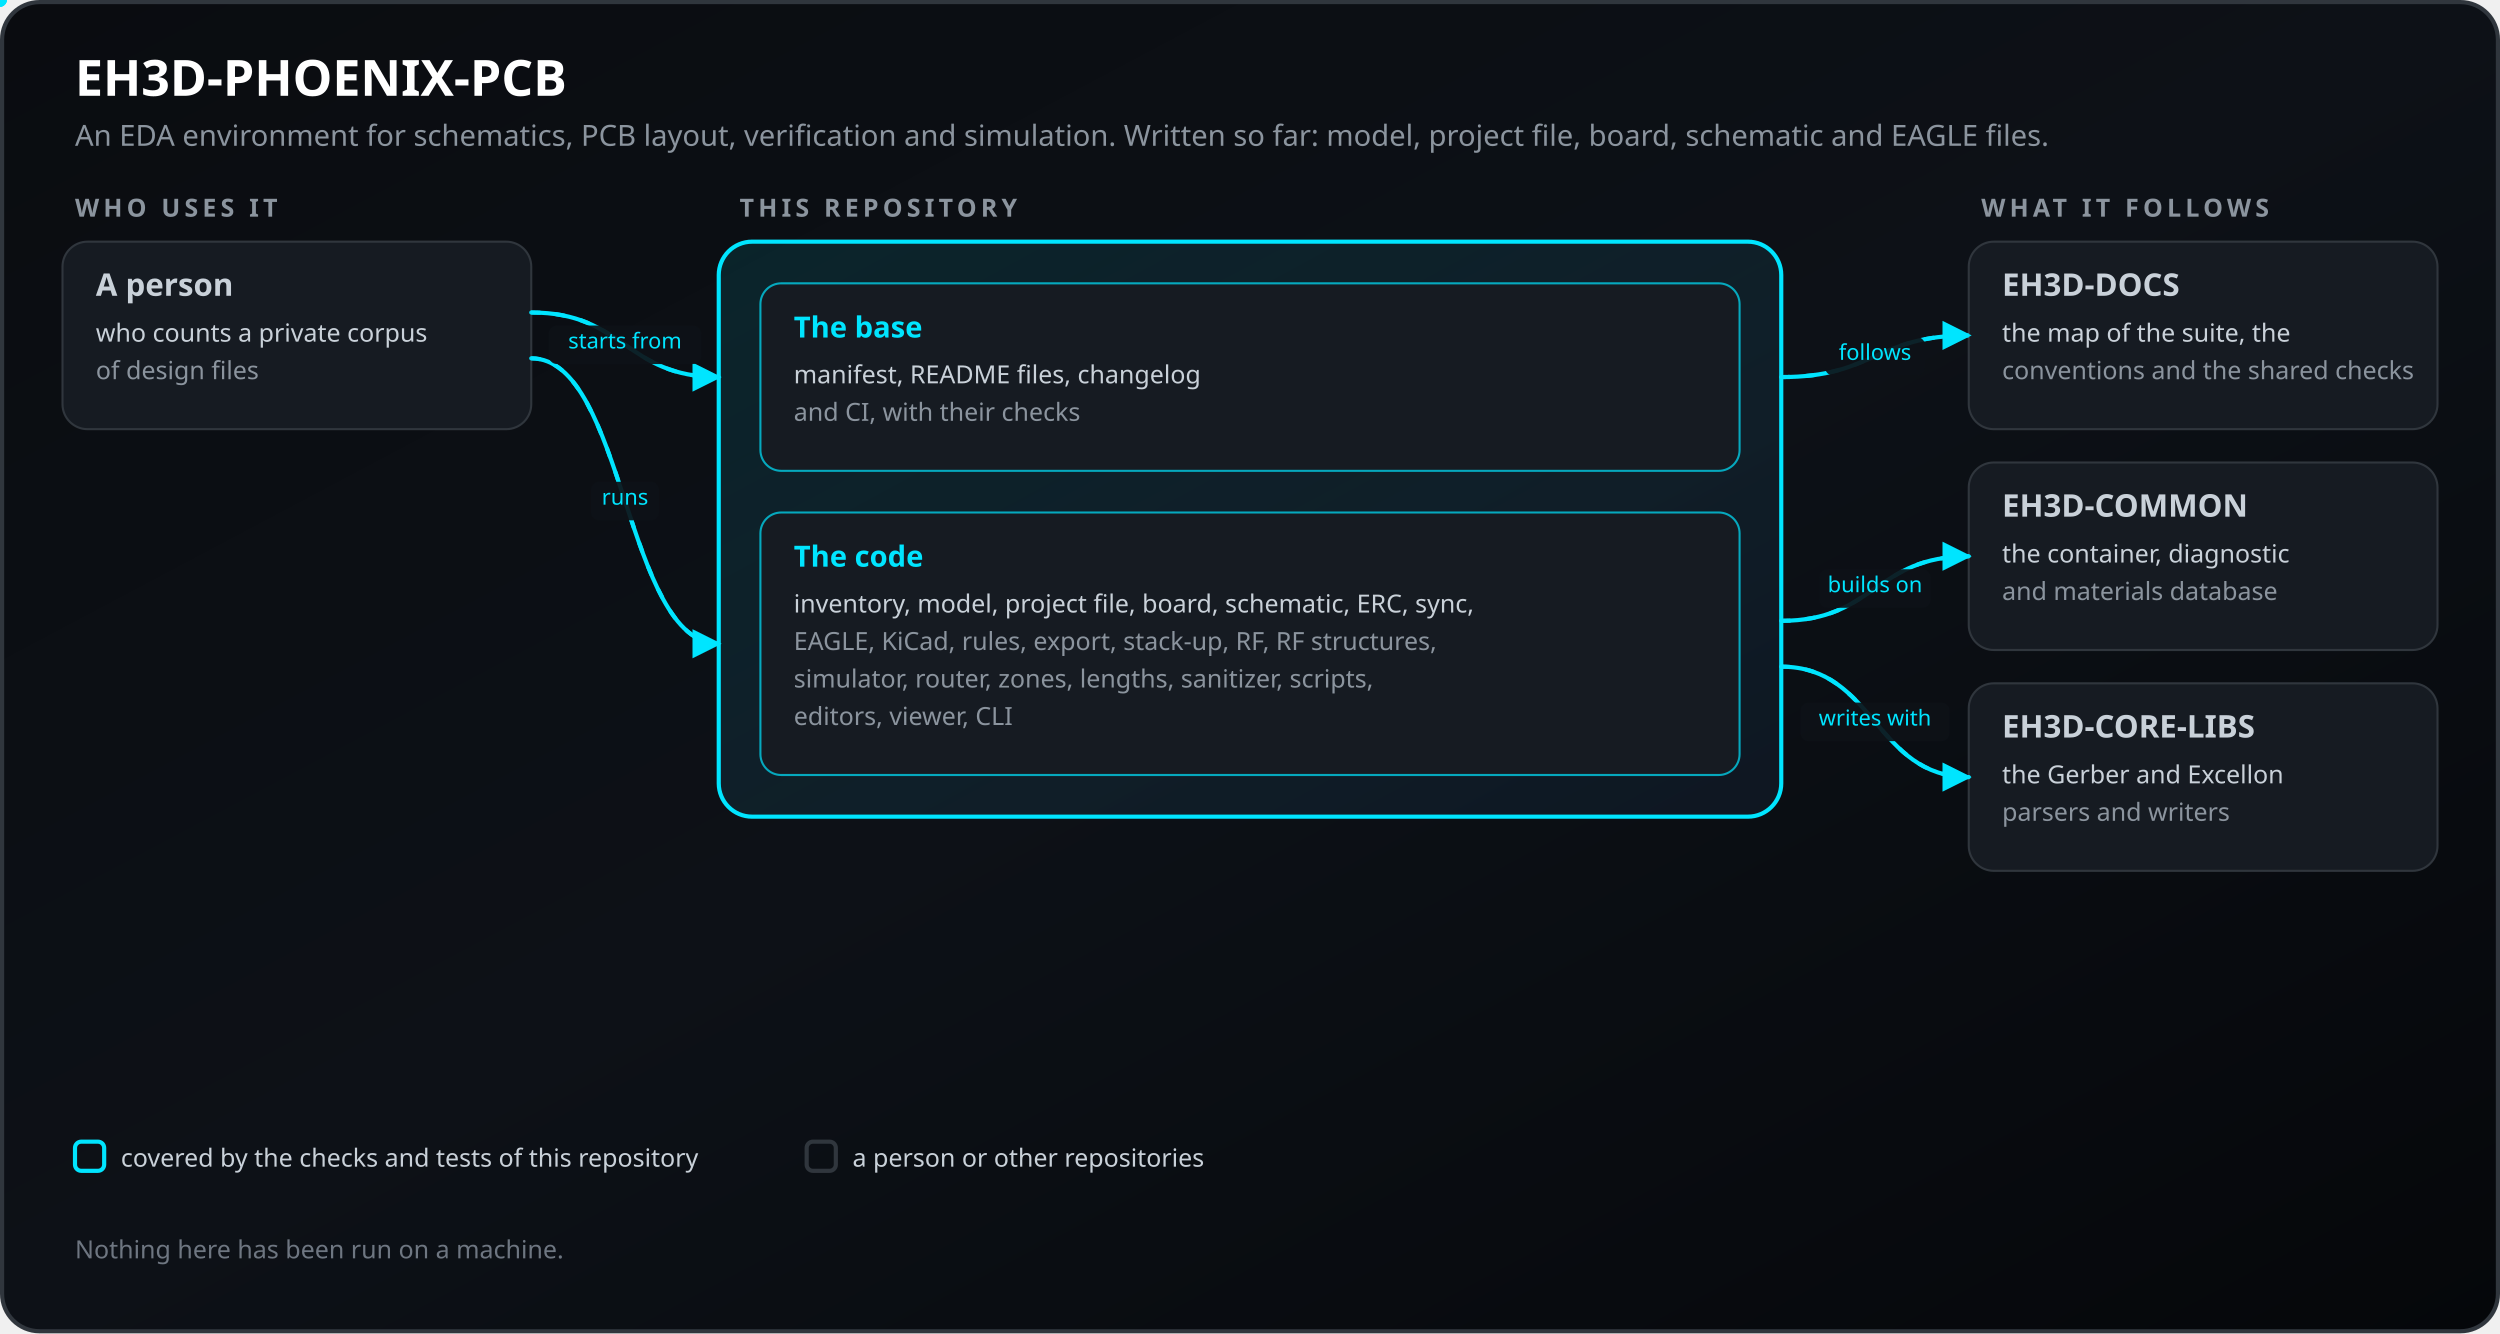
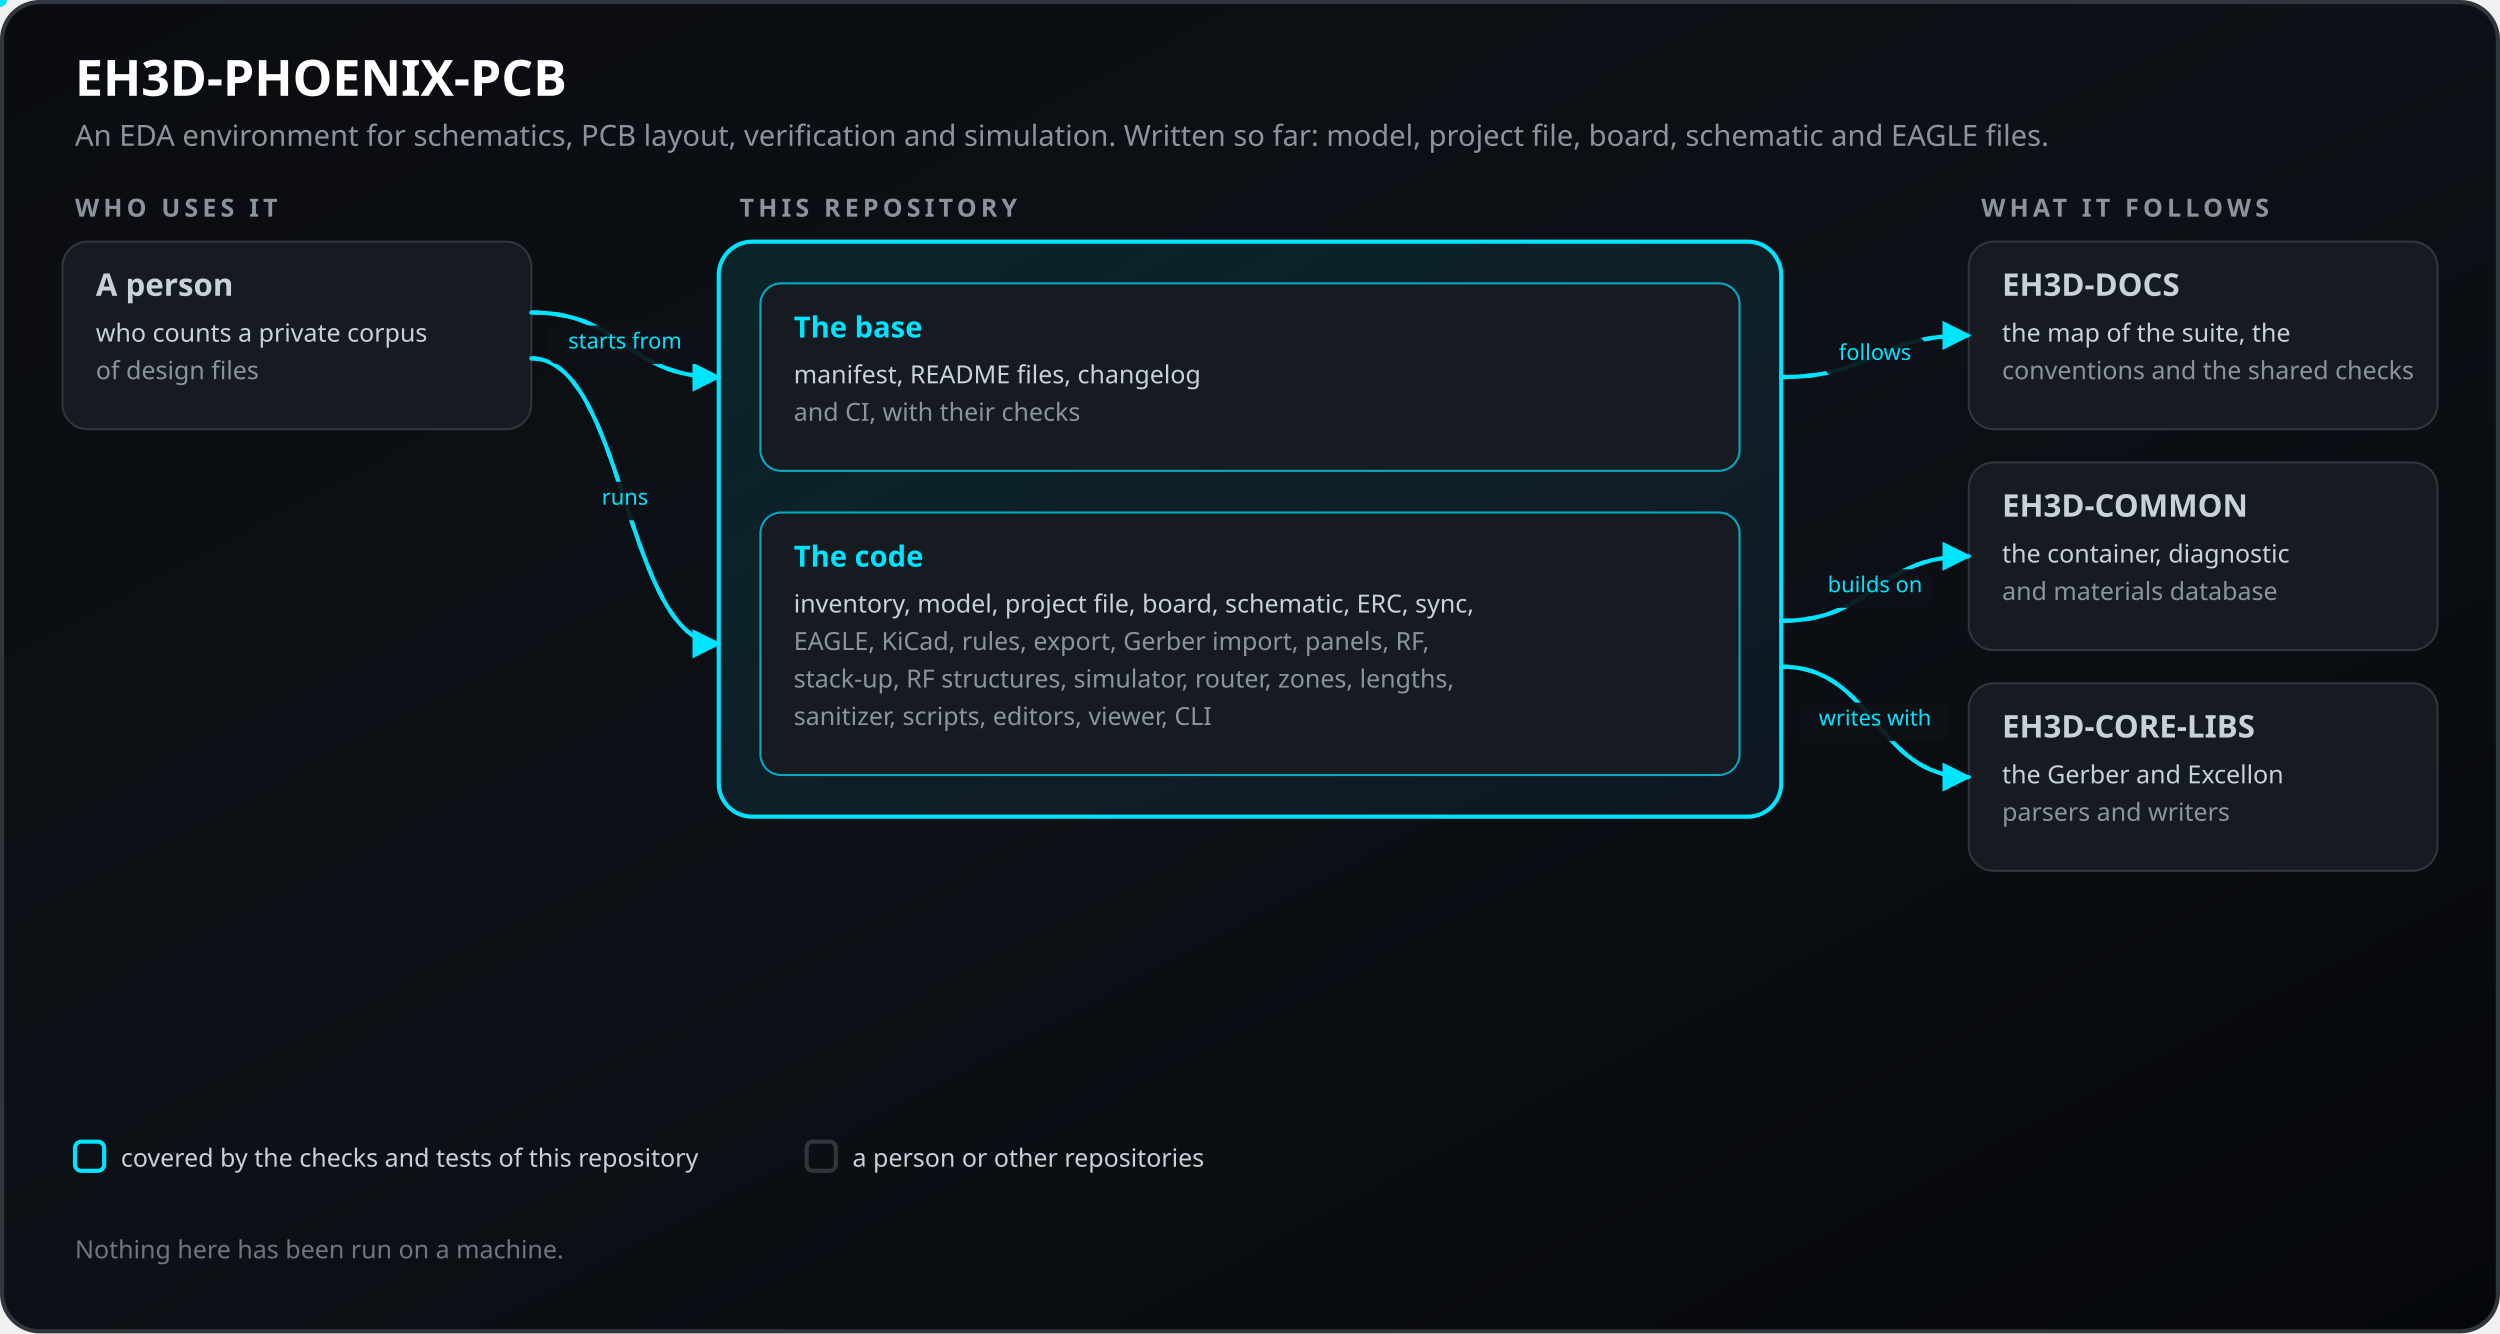
<svg xmlns="http://www.w3.org/2000/svg" viewBox="0 0 1200 640" width="1200" height="640" role="img" aria-labelledby="t d" font-family="'Segoe UI','Noto Sans','Noto Sans CJK SC','Microsoft YaHei','Yu Gothic','Helvetica Neue',Helvetica,Arial,sans-serif">
  <defs>
    <linearGradient id="bg" x1="0" y1="0" x2="1" y2="1">
      <stop offset="0" stop-color="#0A0C10" />
      <stop offset="0.5" stop-color="#0D1117" />
      <stop offset="1" stop-color="#05070A" />
    </linearGradient>
    <linearGradient id="card" x1="0" y1="0" x2="1" y2="1">
      <stop offset="0" stop-color="#121821" />
      <stop offset="1" stop-color="#0B0F15" />
    </linearGradient>
    <linearGradient id="line" x1="0" y1="0" x2="1" y2="0">
      <stop offset="0" stop-color="#00E5FF" />
      <stop offset="1" stop-color="#FF0055" />
    </linearGradient>
    <filter id="glow" x="-50%" y="-50%" width="200%" height="200%">
      <feGaussianBlur stdDeviation="3" result="b" />
      <feMerge>
        <feMergeNode in="b" />
        <feMergeNode in="SourceGraphic" />
      </feMerge>
    </filter>
    <linearGradient id="svc" x1="0" y1="0" x2="1" y2="1">
      <stop offset="0" stop-color="#00E5FF" stop-opacity="0.10" />
      <stop offset="1" stop-color="#4DA3FF" stop-opacity="0.06" />
    </linearGradient>
    <marker id="m00E5FF" viewBox="0 0 10 10" refX="9" refY="5" markerWidth="7" markerHeight="7" orient="auto-start-reverse">
      <path d="M0 0L10 5L0 10z" fill="#00E5FF" />
    </marker>
    <marker id="m30363D" viewBox="0 0 10 10" refX="9" refY="5" markerWidth="7" markerHeight="7" orient="auto-start-reverse">
      <path d="M0 0L10 5L0 10z" fill="#8B949E" />
    </marker>
  </defs>
  <rect x="1" y="1" width="1198" height="638" rx="18" fill="url(#bg)" stroke="#30363D" stroke-width="2" />
  <text x="36" y="46" font-family="'Segoe UI','Noto Sans','Noto Sans CJK SC','Microsoft YaHei','Yu Gothic','Helvetica Neue',Helvetica,Arial,sans-serif" font-size="24" font-weight="700" fill="#FFFFFF" text-anchor="start">EH3D-PHOENIX-PCB</text>
  <text x="36" y="70" font-family="'Segoe UI','Noto Sans','Noto Sans CJK SC','Microsoft YaHei','Yu Gothic','Helvetica Neue',Helvetica,Arial,sans-serif" font-size="14" font-weight="400" fill="#8B949E" text-anchor="start">An EDA environment for schematics, PCB layout, verification and simulation. Written so far: model, project file, board, schematic and EAGLE files.</text>
  <text x="36" y="104" font-family="'Segoe UI','Noto Sans','Noto Sans CJK SC','Microsoft YaHei','Yu Gothic','Helvetica Neue',Helvetica,Arial,sans-serif" font-size="12" font-weight="700" fill="#8B949E" text-anchor="start" letter-spacing="2">WHO USES IT</text>
  <text x="355" y="104" font-family="'Segoe UI','Noto Sans','Noto Sans CJK SC','Microsoft YaHei','Yu Gothic','Helvetica Neue',Helvetica,Arial,sans-serif" font-size="12" font-weight="700" fill="#8B949E" text-anchor="start" letter-spacing="2">THIS REPOSITORY</text>
  <text x="951" y="104" font-family="'Segoe UI','Noto Sans','Noto Sans CJK SC','Microsoft YaHei','Yu Gothic','Helvetica Neue',Helvetica,Arial,sans-serif" font-size="12" font-weight="700" fill="#8B949E" text-anchor="start" letter-spacing="2">WHAT IT FOLLOWS</text>
  <rect x="345" y="116" width="510" height="276" rx="16" fill="url(#svc)" stroke="#00E5FF" stroke-width="2">
    <animate attributeName="stroke-opacity" values="0.55;1;0.55" dur="4s" repeatCount="indefinite" />
  </rect>
  <rect x="30" y="116" width="225" height="90" rx="12" fill="#161B22" stroke="#30363D" stroke-width="1" />
  <text x="46" y="142" font-family="'Segoe UI','Noto Sans','Noto Sans CJK SC','Microsoft YaHei','Yu Gothic','Helvetica Neue',Helvetica,Arial,sans-serif" font-size="15" font-weight="700" fill="#C9D1D9" text-anchor="start">A person</text>
  <text x="46" y="164" font-family="'Segoe UI','Noto Sans','Noto Sans CJK SC','Microsoft YaHei','Yu Gothic','Helvetica Neue',Helvetica,Arial,sans-serif" font-size="12" font-weight="400" fill="#C9D1D9" text-anchor="start">who counts a private corpus</text>
  <text x="46" y="182" font-family="'Segoe UI','Noto Sans','Noto Sans CJK SC','Microsoft YaHei','Yu Gothic','Helvetica Neue',Helvetica,Arial,sans-serif" font-size="12" font-weight="400" fill="#8B949E" text-anchor="start">of design files</text>
  <rect x="365" y="136" width="470" height="90" rx="10" fill="#161B22" stroke="#00E5FF" stroke-width="1" stroke-opacity="0.7">
    <animate attributeName="stroke-opacity" values="0.45;1;0.45;0.45" keyTimes="0;0.08;0.2;1" dur="6s" begin="0s" repeatCount="indefinite" />
    <animate attributeName="stroke-width" values="1;2.4;1;1" keyTimes="0;0.08;0.2;1" dur="6s" begin="0s" repeatCount="indefinite" />
  </rect>
  <text x="381" y="162" font-family="'Segoe UI','Noto Sans','Noto Sans CJK SC','Microsoft YaHei','Yu Gothic','Helvetica Neue',Helvetica,Arial,sans-serif" font-size="14" font-weight="700" fill="#00E5FF" text-anchor="start">The base</text>
  <text x="381" y="184" font-family="'Segoe UI','Noto Sans','Noto Sans CJK SC','Microsoft YaHei','Yu Gothic','Helvetica Neue',Helvetica,Arial,sans-serif" font-size="12" font-weight="400" fill="#C9D1D9" text-anchor="start">manifest, README files, changelog</text>
  <text x="381" y="202" font-family="'Segoe UI','Noto Sans','Noto Sans CJK SC','Microsoft YaHei','Yu Gothic','Helvetica Neue',Helvetica,Arial,sans-serif" font-size="12" font-weight="400" fill="#8B949E" text-anchor="start">and CI, with their checks</text>
  <rect x="365" y="246" width="470" height="126" rx="10" fill="#161B22" stroke="#00E5FF" stroke-width="1" stroke-opacity="0.7">
    <animate attributeName="stroke-opacity" values="0.45;1;0.45;0.45" keyTimes="0;0.08;0.2;1" dur="6s" begin="1s" repeatCount="indefinite" />
    <animate attributeName="stroke-width" values="1;2.4;1;1" keyTimes="0;0.08;0.2;1" dur="6s" begin="1s" repeatCount="indefinite" />
  </rect>
  <text x="381" y="272" font-family="'Segoe UI','Noto Sans','Noto Sans CJK SC','Microsoft YaHei','Yu Gothic','Helvetica Neue',Helvetica,Arial,sans-serif" font-size="14" font-weight="700" fill="#00E5FF" text-anchor="start">The code</text>
  <text x="381" y="294" font-family="'Segoe UI','Noto Sans','Noto Sans CJK SC','Microsoft YaHei','Yu Gothic','Helvetica Neue',Helvetica,Arial,sans-serif" font-size="12" font-weight="400" fill="#C9D1D9" text-anchor="start">inventory, model, project file, board, schematic, ERC, sync,</text>
-   <text x="381" y="312" font-family="'Segoe UI','Noto Sans','Noto Sans CJK SC','Microsoft YaHei','Yu Gothic','Helvetica Neue',Helvetica,Arial,sans-serif" font-size="12" font-weight="400" fill="#8B949E" text-anchor="start">EAGLE, KiCad, rules, export, stack-up, RF, RF structures,</text>
-   <text x="381" y="330" font-family="'Segoe UI','Noto Sans','Noto Sans CJK SC','Microsoft YaHei','Yu Gothic','Helvetica Neue',Helvetica,Arial,sans-serif" font-size="12" font-weight="400" fill="#8B949E" text-anchor="start">simulator, router, zones, lengths, sanitizer, scripts,</text>
-   <text x="381" y="348" font-family="'Segoe UI','Noto Sans','Noto Sans CJK SC','Microsoft YaHei','Yu Gothic','Helvetica Neue',Helvetica,Arial,sans-serif" font-size="12" font-weight="400" fill="#8B949E" text-anchor="start">editors, viewer, CLI</text>
+   <text x="381" y="312" font-family="'Segoe UI','Noto Sans','Noto Sans CJK SC','Microsoft YaHei','Yu Gothic','Helvetica Neue',Helvetica,Arial,sans-serif" font-size="12" font-weight="400" fill="#8B949E" text-anchor="start">EAGLE, KiCad, rules, export, Gerber import, panels, RF,</text>
+   <text x="381" y="330" font-family="'Segoe UI','Noto Sans','Noto Sans CJK SC','Microsoft YaHei','Yu Gothic','Helvetica Neue',Helvetica,Arial,sans-serif" font-size="12" font-weight="400" fill="#8B949E" text-anchor="start">stack-up, RF structures, simulator, router, zones, lengths,</text>
+   <text x="381" y="348" font-family="'Segoe UI','Noto Sans','Noto Sans CJK SC','Microsoft YaHei','Yu Gothic','Helvetica Neue',Helvetica,Arial,sans-serif" font-size="12" font-weight="400" fill="#8B949E" text-anchor="start">sanitizer, scripts, editors, viewer, CLI</text>
  <rect x="945" y="116" width="225" height="90" rx="12" fill="#161B22" stroke="#30363D" stroke-width="1" />
  <text x="961" y="142" font-family="'Segoe UI','Noto Sans','Noto Sans CJK SC','Microsoft YaHei','Yu Gothic','Helvetica Neue',Helvetica,Arial,sans-serif" font-size="15" font-weight="700" fill="#C9D1D9" text-anchor="start">EH3D-DOCS</text>
  <text x="961" y="164" font-family="'Segoe UI','Noto Sans','Noto Sans CJK SC','Microsoft YaHei','Yu Gothic','Helvetica Neue',Helvetica,Arial,sans-serif" font-size="12" font-weight="400" fill="#C9D1D9" text-anchor="start">the map of the suite, the</text>
  <text x="961" y="182" font-family="'Segoe UI','Noto Sans','Noto Sans CJK SC','Microsoft YaHei','Yu Gothic','Helvetica Neue',Helvetica,Arial,sans-serif" font-size="12" font-weight="400" fill="#8B949E" text-anchor="start">conventions and the shared checks</text>
  <rect x="945" y="222" width="225" height="90" rx="12" fill="#161B22" stroke="#30363D" stroke-width="1" />
  <text x="961" y="248" font-family="'Segoe UI','Noto Sans','Noto Sans CJK SC','Microsoft YaHei','Yu Gothic','Helvetica Neue',Helvetica,Arial,sans-serif" font-size="15" font-weight="700" fill="#C9D1D9" text-anchor="start">EH3D-COMMON</text>
  <text x="961" y="270" font-family="'Segoe UI','Noto Sans','Noto Sans CJK SC','Microsoft YaHei','Yu Gothic','Helvetica Neue',Helvetica,Arial,sans-serif" font-size="12" font-weight="400" fill="#C9D1D9" text-anchor="start">the container, diagnostic</text>
  <text x="961" y="288" font-family="'Segoe UI','Noto Sans','Noto Sans CJK SC','Microsoft YaHei','Yu Gothic','Helvetica Neue',Helvetica,Arial,sans-serif" font-size="12" font-weight="400" fill="#8B949E" text-anchor="start">and materials database</text>
  <rect x="945" y="328" width="225" height="90" rx="12" fill="#161B22" stroke="#30363D" stroke-width="1" />
  <text x="961" y="354" font-family="'Segoe UI','Noto Sans','Noto Sans CJK SC','Microsoft YaHei','Yu Gothic','Helvetica Neue',Helvetica,Arial,sans-serif" font-size="15" font-weight="700" fill="#C9D1D9" text-anchor="start">EH3D-CORE-LIBS</text>
  <text x="961" y="376" font-family="'Segoe UI','Noto Sans','Noto Sans CJK SC','Microsoft YaHei','Yu Gothic','Helvetica Neue',Helvetica,Arial,sans-serif" font-size="12" font-weight="400" fill="#C9D1D9" text-anchor="start">the Gerber and Excellon</text>
  <text x="961" y="394" font-family="'Segoe UI','Noto Sans','Noto Sans CJK SC','Microsoft YaHei','Yu Gothic','Helvetica Neue',Helvetica,Arial,sans-serif" font-size="12" font-weight="400" fill="#8B949E" text-anchor="start">parsers and writers</text>
  <path id="p0" d="M255 150 C300 150 300 181 345 181" stroke="#00E5FF" stroke-width="2" fill="none" marker-end="url(#m00E5FF)" />
  <path d="M255 150 C300 150 300 181 345 181" stroke="#00E5FF" stroke-width="2" fill="none" stroke-linecap="round" stroke-dasharray="4 8" opacity="0.95">
    <animate attributeName="stroke-dashoffset" from="0" to="-24" dur="1.2s" repeatCount="indefinite" />
  </path>
  <circle r="3.2" fill="#00E5FF">
    <animateMotion dur="1.8s" begin="0.00s" repeatCount="indefinite">
      <mpath href="#p0" />
    </animateMotion>
    <animate attributeName="opacity" values="0;1;1;0" keyTimes="0;0.15;0.85;1" dur="1.8s" begin="0.00s" repeatCount="indefinite" />
  </circle>
  <path id="p1" d="M855 181 C900 181 900 161 945 161" stroke="#00E5FF" stroke-width="2" fill="none" marker-end="url(#m00E5FF)" />
  <path d="M855 181 C900 181 900 161 945 161" stroke="#00E5FF" stroke-width="2" fill="none" stroke-linecap="round" stroke-dasharray="4 8" opacity="0.95">
    <animate attributeName="stroke-dashoffset" from="0" to="-24" dur="1.2s" repeatCount="indefinite" />
  </path>
  <circle r="3.2" fill="#00E5FF">
    <animateMotion dur="1.8s" begin="0.35s" repeatCount="indefinite">
      <mpath href="#p1" />
    </animateMotion>
    <animate attributeName="opacity" values="0;1;1;0" keyTimes="0;0.15;0.85;1" dur="1.8s" begin="0.35s" repeatCount="indefinite" />
  </circle>
  <path id="p2" d="M255 172 C300 172 300 309 345 309" stroke="#00E5FF" stroke-width="2" fill="none" marker-end="url(#m00E5FF)" />
  <path d="M255 172 C300 172 300 309 345 309" stroke="#00E5FF" stroke-width="2" fill="none" stroke-linecap="round" stroke-dasharray="4 8" opacity="0.95">
    <animate attributeName="stroke-dashoffset" from="0" to="-24" dur="1.2s" repeatCount="indefinite" />
  </path>
  <circle r="3.2" fill="#00E5FF">
    <animateMotion dur="1.8s" begin="0.70s" repeatCount="indefinite">
      <mpath href="#p2" />
    </animateMotion>
    <animate attributeName="opacity" values="0;1;1;0" keyTimes="0;0.15;0.85;1" dur="1.8s" begin="0.70s" repeatCount="indefinite" />
  </circle>
  <path id="p3" d="M855 298 C900 298 900 267 945 267" stroke="#00E5FF" stroke-width="2" fill="none" marker-end="url(#m00E5FF)" />
  <path d="M855 298 C900 298 900 267 945 267" stroke="#00E5FF" stroke-width="2" fill="none" stroke-linecap="round" stroke-dasharray="4 8" opacity="0.95">
    <animate attributeName="stroke-dashoffset" from="0" to="-24" dur="1.2s" repeatCount="indefinite" />
  </path>
  <circle r="3.2" fill="#00E5FF">
    <animateMotion dur="1.8s" begin="1.05s" repeatCount="indefinite">
      <mpath href="#p3" />
    </animateMotion>
    <animate attributeName="opacity" values="0;1;1;0" keyTimes="0;0.15;0.85;1" dur="1.8s" begin="1.05s" repeatCount="indefinite" />
  </circle>
  <path id="p4" d="M855 320 C900 320 900 373 945 373" stroke="#00E5FF" stroke-width="2" fill="none" marker-end="url(#m00E5FF)" />
  <path d="M855 320 C900 320 900 373 945 373" stroke="#00E5FF" stroke-width="2" fill="none" stroke-linecap="round" stroke-dasharray="4 8" opacity="0.95">
    <animate attributeName="stroke-dashoffset" from="0" to="-24" dur="1.2s" repeatCount="indefinite" />
  </path>
  <circle r="3.2" fill="#00E5FF">
    <animateMotion dur="1.8s" begin="1.40s" repeatCount="indefinite">
      <mpath href="#p4" />
    </animateMotion>
    <animate attributeName="opacity" values="0;1;1;0" keyTimes="0;0.15;0.85;1" dur="1.8s" begin="1.40s" repeatCount="indefinite" />
  </circle>
  <rect x="263.395" y="156.25" width="73.21" height="18.5" rx="4" fill="#0D1117" opacity="0.92" />
  <text x="300" y="167.25" font-family="'Segoe UI','Noto Sans','Noto Sans CJK SC','Microsoft YaHei','Yu Gothic','Helvetica Neue',Helvetica,Arial,sans-serif" font-size="10.5" font-weight="400" fill="#00E5FF" text-anchor="middle">starts from</text>
  <rect x="875.995" y="161.75" width="48.01" height="18.5" rx="4" fill="#0D1117" opacity="0.92" />
  <text x="900" y="172.75" font-family="'Segoe UI','Noto Sans','Noto Sans CJK SC','Microsoft YaHei','Yu Gothic','Helvetica Neue',Helvetica,Arial,sans-serif" font-size="10.5" font-weight="400" fill="#00E5FF" text-anchor="middle">follows</text>
  <rect x="283.66" y="231.25" width="32.68" height="18.5" rx="4" fill="#0D1117" opacity="0.92" />
  <text x="300" y="242.25" font-family="'Segoe UI','Noto Sans','Noto Sans CJK SC','Microsoft YaHei','Yu Gothic','Helvetica Neue',Helvetica,Arial,sans-serif" font-size="10.5" font-weight="400" fill="#00E5FF" text-anchor="middle">runs</text>
  <rect x="873.265" y="273.25" width="53.47" height="18.5" rx="4" fill="#0D1117" opacity="0.92" />
  <text x="900" y="284.25" font-family="'Segoe UI','Noto Sans','Noto Sans CJK SC','Microsoft YaHei','Yu Gothic','Helvetica Neue',Helvetica,Arial,sans-serif" font-size="10.5" font-weight="400" fill="#00E5FF" text-anchor="middle">builds on</text>
  <rect x="864.235" y="337.25" width="71.53" height="18.5" rx="4" fill="#0D1117" opacity="0.92" />
  <text x="900" y="348.25" font-family="'Segoe UI','Noto Sans','Noto Sans CJK SC','Microsoft YaHei','Yu Gothic','Helvetica Neue',Helvetica,Arial,sans-serif" font-size="10.5" font-weight="400" fill="#00E5FF" text-anchor="middle">writes with</text>
  <rect x="36" y="548" width="14" height="14" rx="3" fill="none" stroke="#00E5FF" stroke-width="2" />
  <text x="58" y="560" font-family="'Segoe UI','Noto Sans','Noto Sans CJK SC','Microsoft YaHei','Yu Gothic','Helvetica Neue',Helvetica,Arial,sans-serif" font-size="12" font-weight="400" fill="#C9D1D9" text-anchor="start">covered by the checks and tests of this repository</text>
  <rect x="387.2" y="548" width="14" height="14" rx="3" fill="none" stroke="#30363D" stroke-width="2" />
  <text x="409.2" y="560" font-family="'Segoe UI','Noto Sans','Noto Sans CJK SC','Microsoft YaHei','Yu Gothic','Helvetica Neue',Helvetica,Arial,sans-serif" font-size="12" font-weight="400" fill="#C9D1D9" text-anchor="start">a person or other repositories</text>
  <text x="36" y="604" font-family="'Segoe UI','Noto Sans','Noto Sans CJK SC','Microsoft YaHei','Yu Gothic','Helvetica Neue',Helvetica,Arial,sans-serif" font-size="12" font-weight="400" fill="#6E7681" text-anchor="start">Nothing here has been run on a machine.</text>
</svg>
